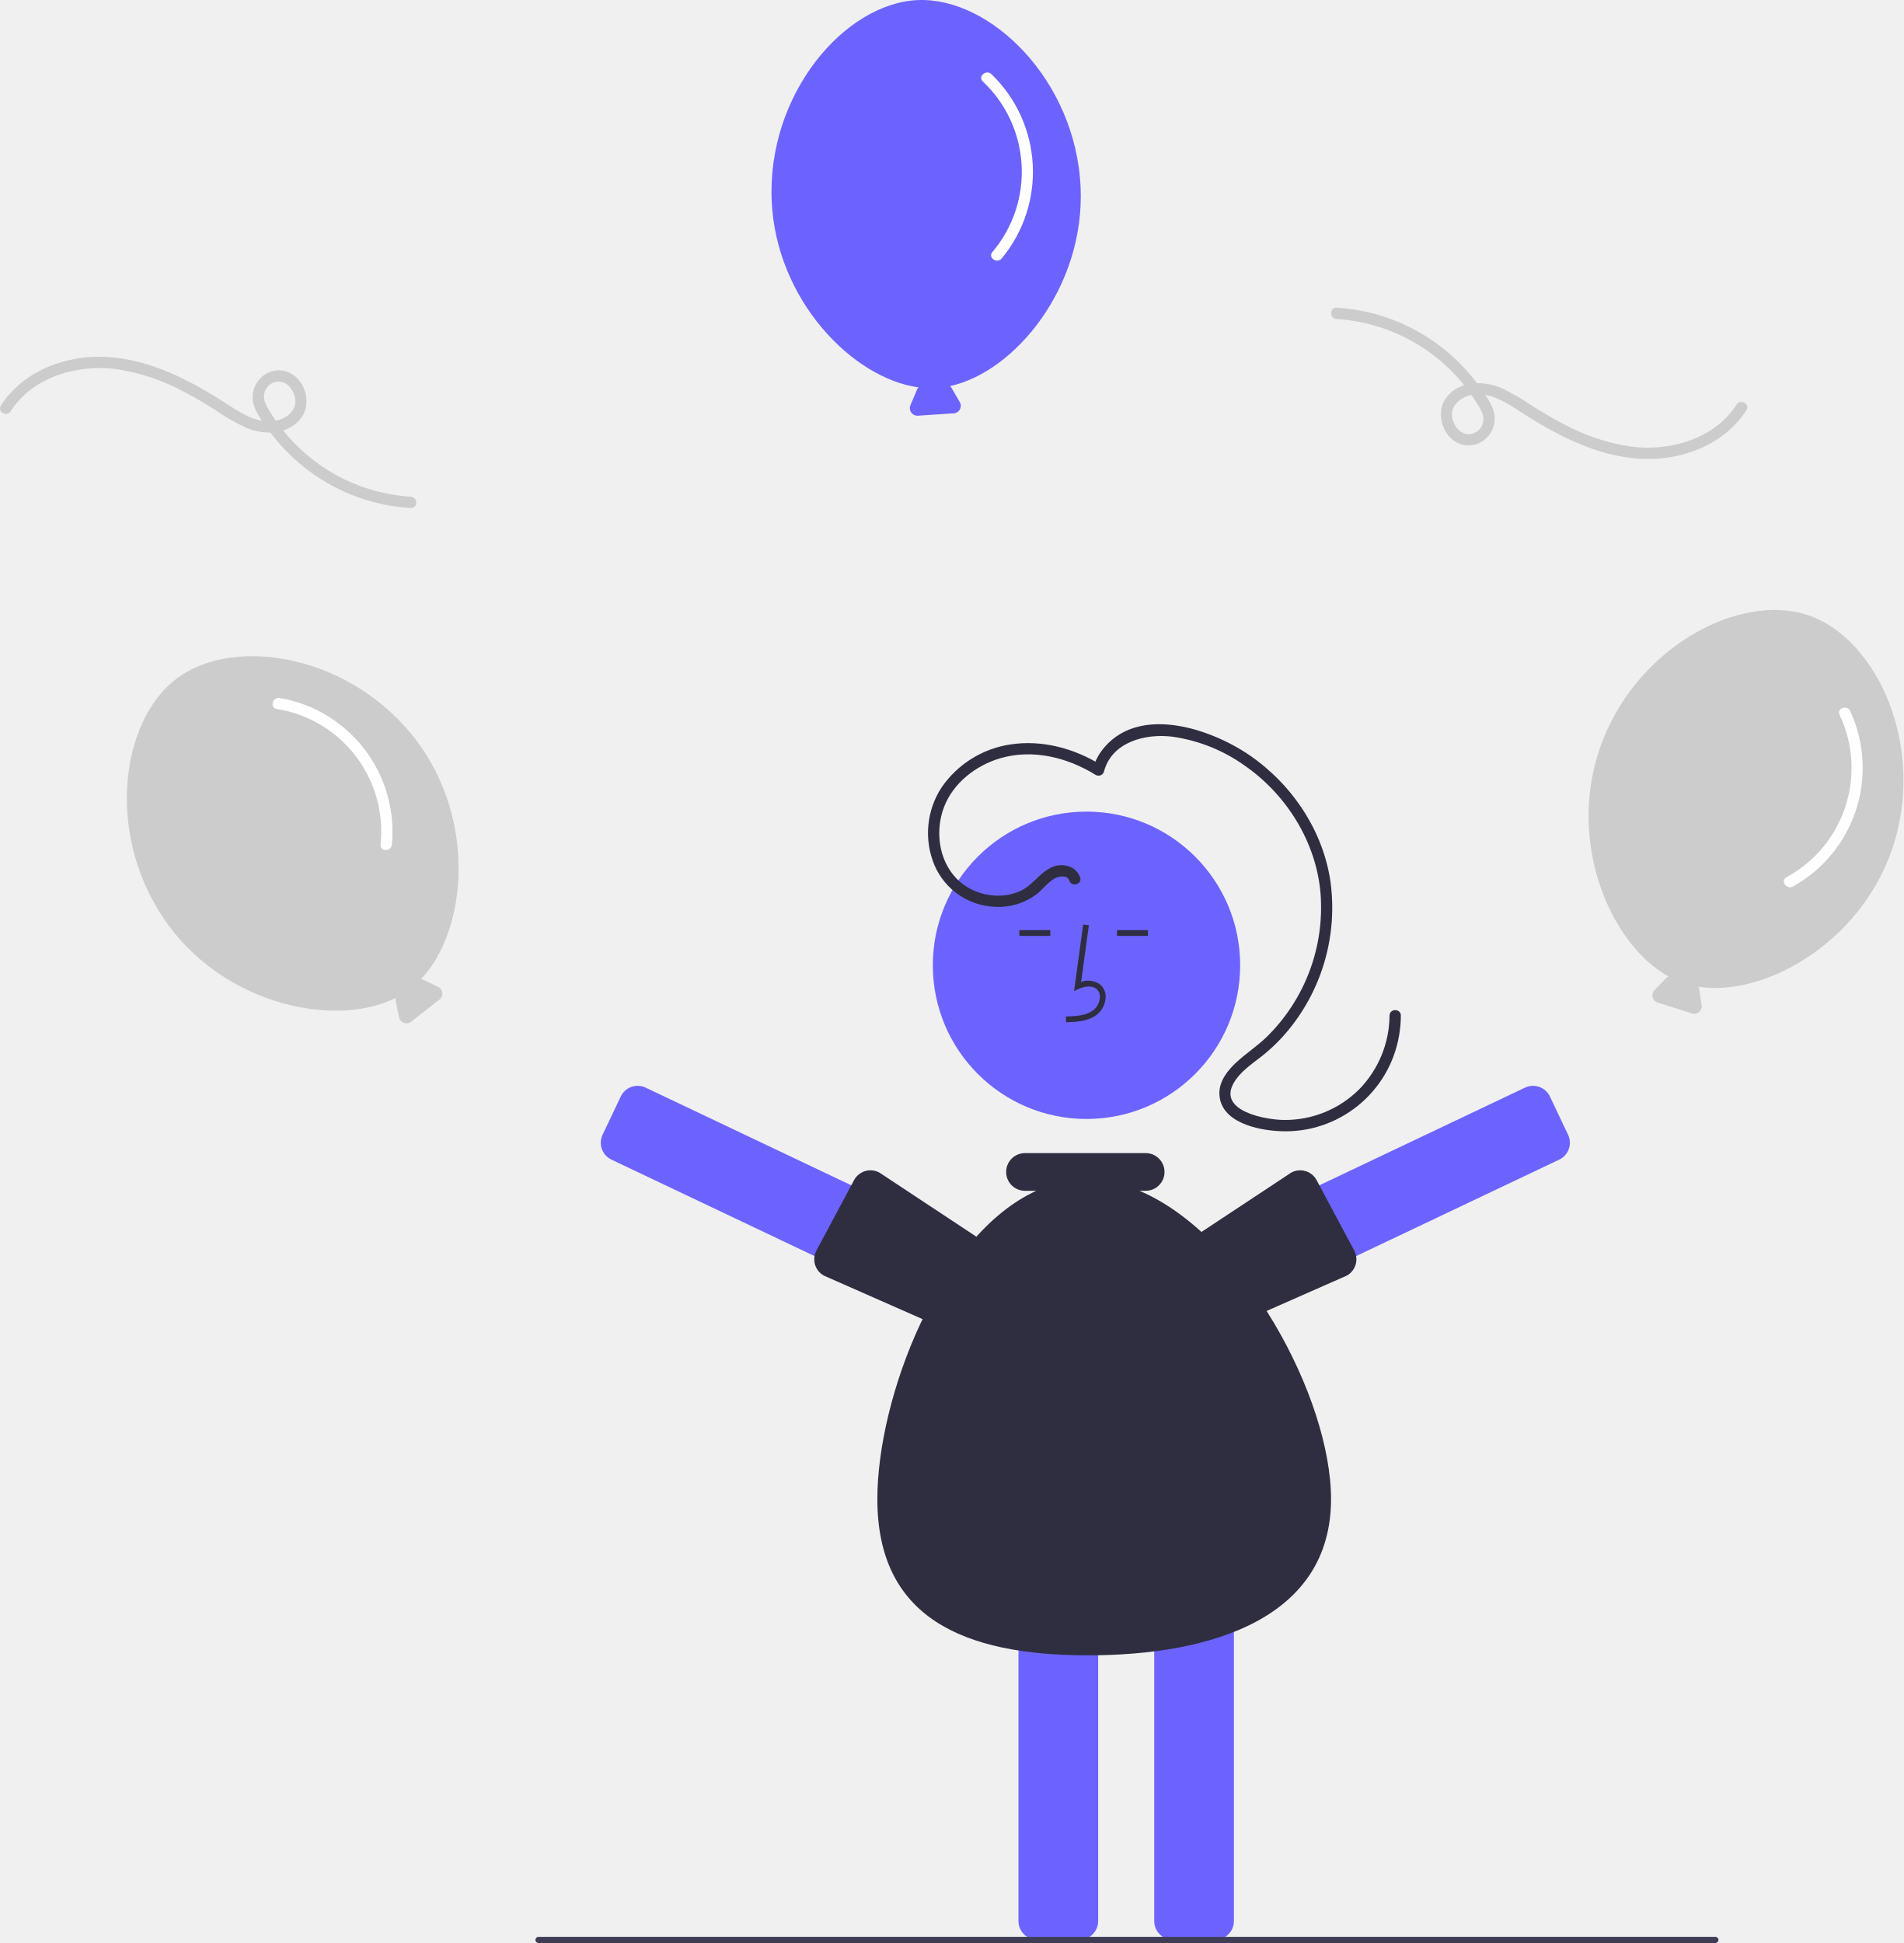
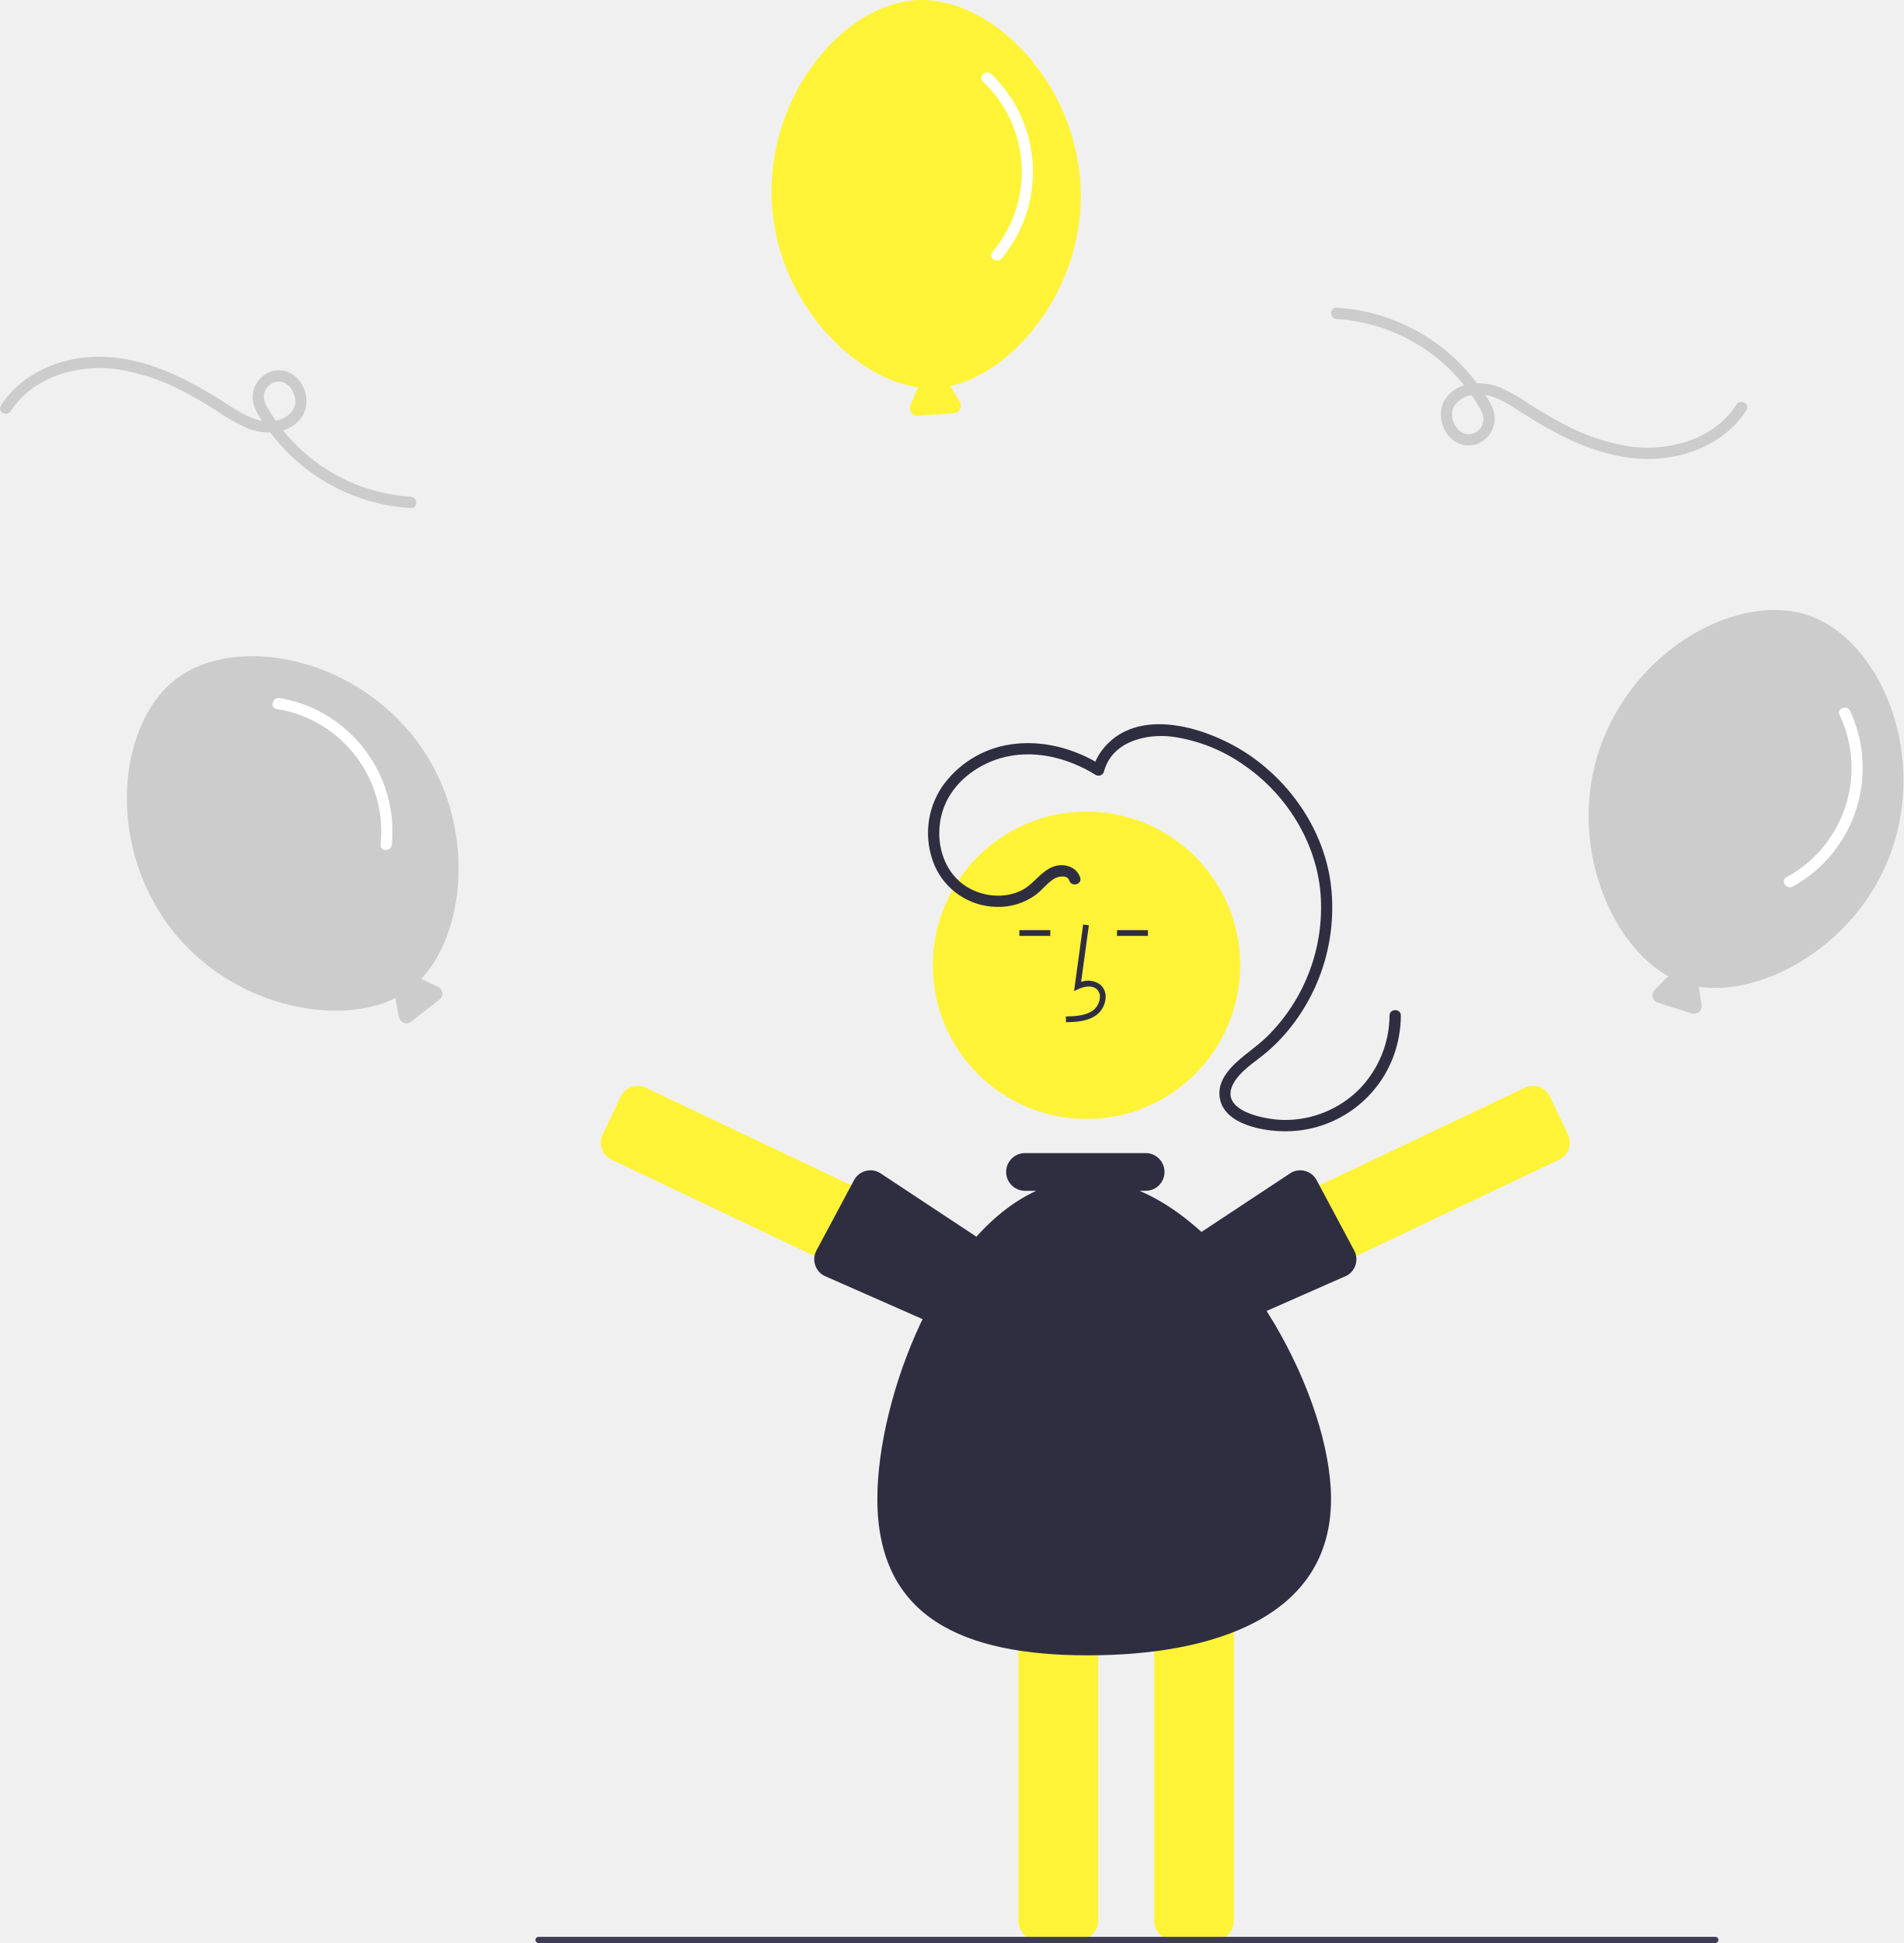
<svg xmlns="http://www.w3.org/2000/svg" id="bc9579c8-439b-4708-b474-a29af0000eb1" data-name="Layer 1" width="616.258" height="629" viewBox="0 0 616.258 629">
  <path d="M426.896,375.502c-20.785-27.815-58.827-34.528-77.73-20.403s-23.246,52.51-2.461,80.326c19.239,25.747,54.096,32.768,73.295,23.122a2.411,2.411,0,0,0-.011.914l1.082,5.351a2.442,2.442,0,0,0,3.896,1.44l9.166-7.161a2.442,2.442,0,0,0-.454-4.129l-4.931-2.345a2.417,2.417,0,0,0-.543-.17C443.004,436.803,446.177,401.305,426.896,375.502Z" transform="translate(-291.8712 -135.5)" fill="#ccc" />
  <path d="M381.431,365a40.17,40.17,0,0,1,33.644,43.918c-.223,2.345,3.441,2.33,3.662,0a43.923,43.923,0,0,0-36.332-47.45C380.099,361.077,379.108,364.606,381.431,365Z" transform="translate(-291.8712 -135.5)" fill="#fff" />
  <path d="M904.468,410.328c11.184-32.873-4.794-68.043-27.135-75.644s-56.453,10.527-67.637,43.4c-10.352,30.428,3.57,63.146,22.383,73.524a2.411,2.411,0,0,0-.76.508l-3.801,3.919a2.442,2.442,0,0,0,1.016,4.028l11.089,3.509a2.442,2.442,0,0,0,3.148-2.71l-.855-5.392a2.417,2.417,0,0,0-.166-.544C863.023,458.281,894.093,440.822,904.468,410.328Z" transform="translate(-291.8712 -135.5)" fill="#ccc" />
  <path d="M887.416,366.893a40.17,40.17,0,0,1-17.192,52.585c-2.06,1.142.025,4.155,2.071,3.02a43.923,43.923,0,0,0,18.584-56.8C889.898,363.576,886.428,364.755,887.416,366.893Z" transform="translate(-291.8712 -135.5)" fill="#fff" />
-   <path d="M641.717,196.15c-1.52-34.69-29.181-61.654-52.757-60.622s-48.774,30.312-47.254,65.002c1.407,32.11,26.262,57.536,47.56,60.372a2.411,2.411,0,0,0-.524.749l-2.118,5.032a2.442,2.442,0,0,0,2.41,3.384l11.607-.758a2.442,2.442,0,0,0,1.949-3.668l-2.755-4.714a2.417,2.417,0,0,0-.352-.446C620.52,255.882,643.127,228.33,641.717,196.15Z" transform="translate(-291.8712 -135.5)" fill="#6c63ff" />
+   <path d="M641.717,196.15c-1.52-34.69-29.181-61.654-52.757-60.622s-48.774,30.312-47.254,65.002c1.407,32.11,26.262,57.536,47.56,60.372a2.411,2.411,0,0,0-.524.749l-2.118,5.032a2.442,2.442,0,0,0,2.41,3.384l11.607-.758a2.442,2.442,0,0,0,1.949-3.668l-2.755-4.714a2.417,2.417,0,0,0-.352-.446C620.52,255.882,643.127,228.33,641.717,196.15Z" transform="translate(-291.8712 -135.5)" fill="#fff338" />
  <path d="M610.053,161.876a40.17,40.17,0,0,1,3.081,55.238c-1.505,1.812,1.532,3.862,3.027,2.062a43.923,43.923,0,0,0-3.316-59.67C611.161,157.883,608.356,160.242,610.053,161.876Z" transform="translate(-291.8712 -135.5)" fill="#fff" />
-   <circle cx="351.752" cy="312.489" r="49.752" fill="#6c63ff" />
-   <path d="M641.361,763.448H627.641a6.049,6.049,0,0,1-6.042-6.042v-114.355a6.049,6.049,0,0,1,6.042-6.042h13.72a6.049,6.049,0,0,1,6.042,6.042v114.355A6.049,6.049,0,0,1,641.361,763.448Z" transform="translate(-291.8712 -135.5)" fill="#6c63ff" />
-   <path d="M685.311,763.448h-13.72a6.049,6.049,0,0,1-6.042-6.042v-114.355a6.049,6.049,0,0,1,6.042-6.042H685.311a6.049,6.049,0,0,1,6.042,6.042v114.355A6.049,6.049,0,0,1,685.311,763.448Z" transform="translate(-291.8712 -135.5)" fill="#6c63ff" />
-   <path d="M607.058,544.697l-5.886,12.394a6.049,6.049,0,0,1-8.05,2.866L489.823,510.901a6.049,6.049,0,0,1-2.866-8.05l5.886-12.394a6.049,6.049,0,0,1,8.05-2.866l103.299,49.056A6.049,6.049,0,0,1,607.058,544.697Z" transform="translate(-291.8712 -135.5)" fill="#6c63ff" />
+   <circle cx="351.752" cy="312.489" r="49.752" fill="#fff338" />
+   <path d="M641.361,763.448H627.641a6.049,6.049,0,0,1-6.042-6.042v-114.355a6.049,6.049,0,0,1,6.042-6.042h13.72a6.049,6.049,0,0,1,6.042,6.042v114.355A6.049,6.049,0,0,1,641.361,763.448Z" transform="translate(-291.8712 -135.5)" fill="#fff338" />
+   <path d="M685.311,763.448h-13.72a6.049,6.049,0,0,1-6.042-6.042v-114.355a6.049,6.049,0,0,1,6.042-6.042H685.311a6.049,6.049,0,0,1,6.042,6.042v114.355A6.049,6.049,0,0,1,685.311,763.448Z" transform="translate(-291.8712 -135.5)" fill="#fff338" />
+   <path d="M607.058,544.697l-5.886,12.394a6.049,6.049,0,0,1-8.05,2.866L489.823,510.901a6.049,6.049,0,0,1-2.866-8.05l5.886-12.394a6.049,6.049,0,0,1,8.05-2.866l103.299,49.056A6.049,6.049,0,0,1,607.058,544.697Z" transform="translate(-291.8712 -135.5)" fill="#fff338" />
  <path d="M622.62,551.34a5.995,5.995,0,0,1-.631,4.13l-6.631,12.011a6.05,6.05,0,0,1-8.211,2.37l-48.542-21.399a6.048,6.048,0,0,1-2.369-8.21l-0-0L568.4,517.485a6.042,6.042,0,0,1,8.21-2.369l43.597,28.819c1.413.78,1.85,5.388,2.298,6.938C622.55,551.029,622.588,551.184,622.62,551.34Z" transform="translate(-291.8712 -135.5)" fill="#2f2e41" />
-   <path d="M682.303,536.646l103.299-49.056a6.049,6.049,0,0,1,8.05,2.866l5.886,12.394a6.049,6.049,0,0,1-2.866,8.05L693.373,559.957a6.049,6.049,0,0,1-8.05-2.866l-5.886-12.394A6.049,6.049,0,0,1,682.303,536.646Z" transform="translate(-291.8712 -135.5)" fill="#6c63ff" />
+   <path d="M682.303,536.646l103.299-49.056a6.049,6.049,0,0,1,8.05,2.866l5.886,12.394a6.049,6.049,0,0,1-2.866,8.05L693.373,559.957a6.049,6.049,0,0,1-8.05-2.866l-5.886-12.394A6.049,6.049,0,0,1,682.303,536.646Z" transform="translate(-291.8712 -135.5)" fill="#fff338" />
  <path d="M663.989,550.874c.448-1.551.885-6.158,2.298-6.938l43.597-28.819a6.042,6.042,0,0,1,8.21,2.369l12.164,22.756-0.0 0a6.048,6.048,0,0,1-2.369,8.21l-48.542,21.399a6.05,6.05,0,0,1-8.211-2.37l-6.631-12.011a5.995,5.995,0,0,1-.631-4.13C663.906,551.184,663.944,551.029,663.989,550.874Z" transform="translate(-291.8712 -135.5)" fill="#2f2e41" />
  <path d="M637,466.428l-.052-1.859c3.459-.096,6.508-.313,8.8-1.987a5.715,5.715,0,0,0,2.214-4.21,3.267,3.267,0,0,0-1.072-2.691c-1.521-1.285-3.969-.869-5.752-.051l-1.538.705,2.95-21.558,1.842.252-2.509,18.338a6.563,6.563,0,0,1,6.208.893,5.086,5.086,0,0,1,1.729,4.176,7.56,7.56,0,0,1-2.975,5.646C643.9,466.235,640.074,466.342,637,466.428Z" transform="translate(-291.8712 -135.5)" fill="#2f2e41" />
  <rect x="361.629" y="301.112" width="10.013" height="1.859" fill="#2f2e41" />
  <rect x="330.023" y="301.112" width="10.013" height="1.859" fill="#2f2e41" />
  <path d="M660.774,520.994h2.006a6.104,6.104,0,1,0,0-12.208H623.714a6.104,6.104,0,0,0,0,12.208h3.67c-31.352,14.264-51.47,66.955-51.47,99.79,0,38.252,27.607,50.59,68.166,50.59s78.712-12.339,78.712-50.59C722.792,587.949,694.454,535.259,660.774,520.994Z" transform="translate(-291.8712 -135.5)" fill="#2f2e41" />
  <path d="M641.574,419.575c-1.212-3.684-5.585-4.815-8.951-3.425-3.947,1.63-6.185,5.667-9.997,7.575-6.856,3.432-15.952,1.589-21.179-3.913-5.716-6.016-6.842-15.405-3.965-23.002,2.975-7.856,10.355-13.542,18.257-15.851,10.5-3.069,21.765-.253,30.86,5.408a1.848,1.848,0,0,0,2.69-1.094c2.501-9.555,13.289-12.336,21.958-11.311a53.079,53.079,0,0,1,23.712,9.463c13.552,9.455,23.106,24.856,24.445,41.435a58.686,58.686,0,0,1-17.45,46.332c-3.055,2.948-6.615,5.267-9.73,8.139-2.837,2.617-5.634,6.06-5.577,10.133.13,9.367,12.456,11.95,19.75,12.231a37.291,37.291,0,0,0,38.399-30.836,38.541,38.541,0,0,0,.602-6.585c.011-2.357-3.652-2.36-3.662,0a34.541,34.541,0,0,1-9.777,23.814,33.922,33.922,0,0,1-24.349,9.972c-5.823-.029-21.6-2.79-16.312-12.001,2.067-3.602,5.777-6.054,8.975-8.56a56.152,56.152,0,0,0,9.005-8.889,62.398,62.398,0,0,0,13.347-47.612c-2.361-16.515-12.374-31.438-25.997-40.862-12.97-8.973-36.942-16.908-48.278-1.362a16.437,16.437,0,0,0-2.591,5.525l2.69-1.094c-8.762-5.453-19.207-8.282-29.505-6.705a32.954,32.954,0,0,0-22.14,13.765,26.96,26.96,0,0,0-2.39,25.342,22.264,22.264,0,0,0,19.953,13.473,20.382,20.382,0,0,0,12.894-3.946c2.086-1.591,3.689-3.843,5.947-5.197,1.293-.776,4.2-1.32,4.836.612.733,2.229,4.271,1.274,3.532-.974Z" transform="translate(-291.8712 -135.5)" fill="#2f2e41" />
  <path d="M724.586,238.774a57.623,57.623,0,0,1,45.071,26.697c1.364,2.181,3.146,4.578,2.201,7.263a4.775,4.775,0,0,1-4.948,3.305c-2.785-.339-4.582-3.063-4.925-5.674-.389-2.961,1.7-5.286,4.279-6.386,6.303-2.689,12.662,1.466,17.796,4.782,11.698,7.556,24.565,14.389,38.74,15.25,13.115.797,27.179-4.346,34.474-15.719,1.276-1.99-1.893-3.828-3.162-1.849-7.235,11.28-21.86,15.331-34.577,13.587a67.219,67.219,0,0,1-21.636-7.345c-3.495-1.814-6.885-3.825-10.207-5.939a65.129,65.129,0,0,0-10.011-5.739c-5.837-2.398-13.565-2.211-17.642,3.31-3.804,5.151-.864,13.725,5.498,15.173,6.03,1.372,11.312-4.298,10.071-10.228-.635-3.033-2.919-6.001-4.687-8.48A61.29,61.29,0,0,0,724.586,235.112c-2.356-.117-2.35,3.546,0,3.662Z" transform="translate(-291.8712 -135.5)" fill="#ccc" />
  <path d="M424.856,296.298a57.623,57.623,0,0,1-45.071-26.697c-1.364-2.181-3.146-4.578-2.201-7.263a4.775,4.775,0,0,1,4.948-3.305c2.785.339,4.582,3.063,4.925,5.674.389,2.961-1.7,5.286-4.279,6.386-6.303,2.689-12.662-1.466-17.796-4.782-11.698-7.556-24.565-14.389-38.74-15.25-13.115-.797-27.179,4.346-34.474,15.719-1.276,1.99,1.893,3.828,3.162,1.849,7.235-11.28,21.86-15.331,34.577-13.587a67.219,67.219,0,0,1,21.636,7.345c3.495,1.814,6.885,3.825,10.207,5.939a65.13,65.13,0,0,0,10.011,5.739c5.837,2.398,13.565,2.211,17.642-3.31,3.804-5.151.864-13.725-5.498-15.173-6.03-1.372-11.312,4.298-10.071,10.228.635,3.033,2.919,6.001,4.687,8.48A61.29,61.29,0,0,0,424.856,299.96c2.356.117,2.35-3.546,0-3.662Z" transform="translate(-291.8712 -135.5)" fill="#ccc" />
  <path d="M847.218,764.5h-381a1,1,0,0,1,0-2h381a1,1,0,0,1,0,2Z" transform="translate(-291.8712 -135.5)" fill="#3f3d56" />
</svg>
